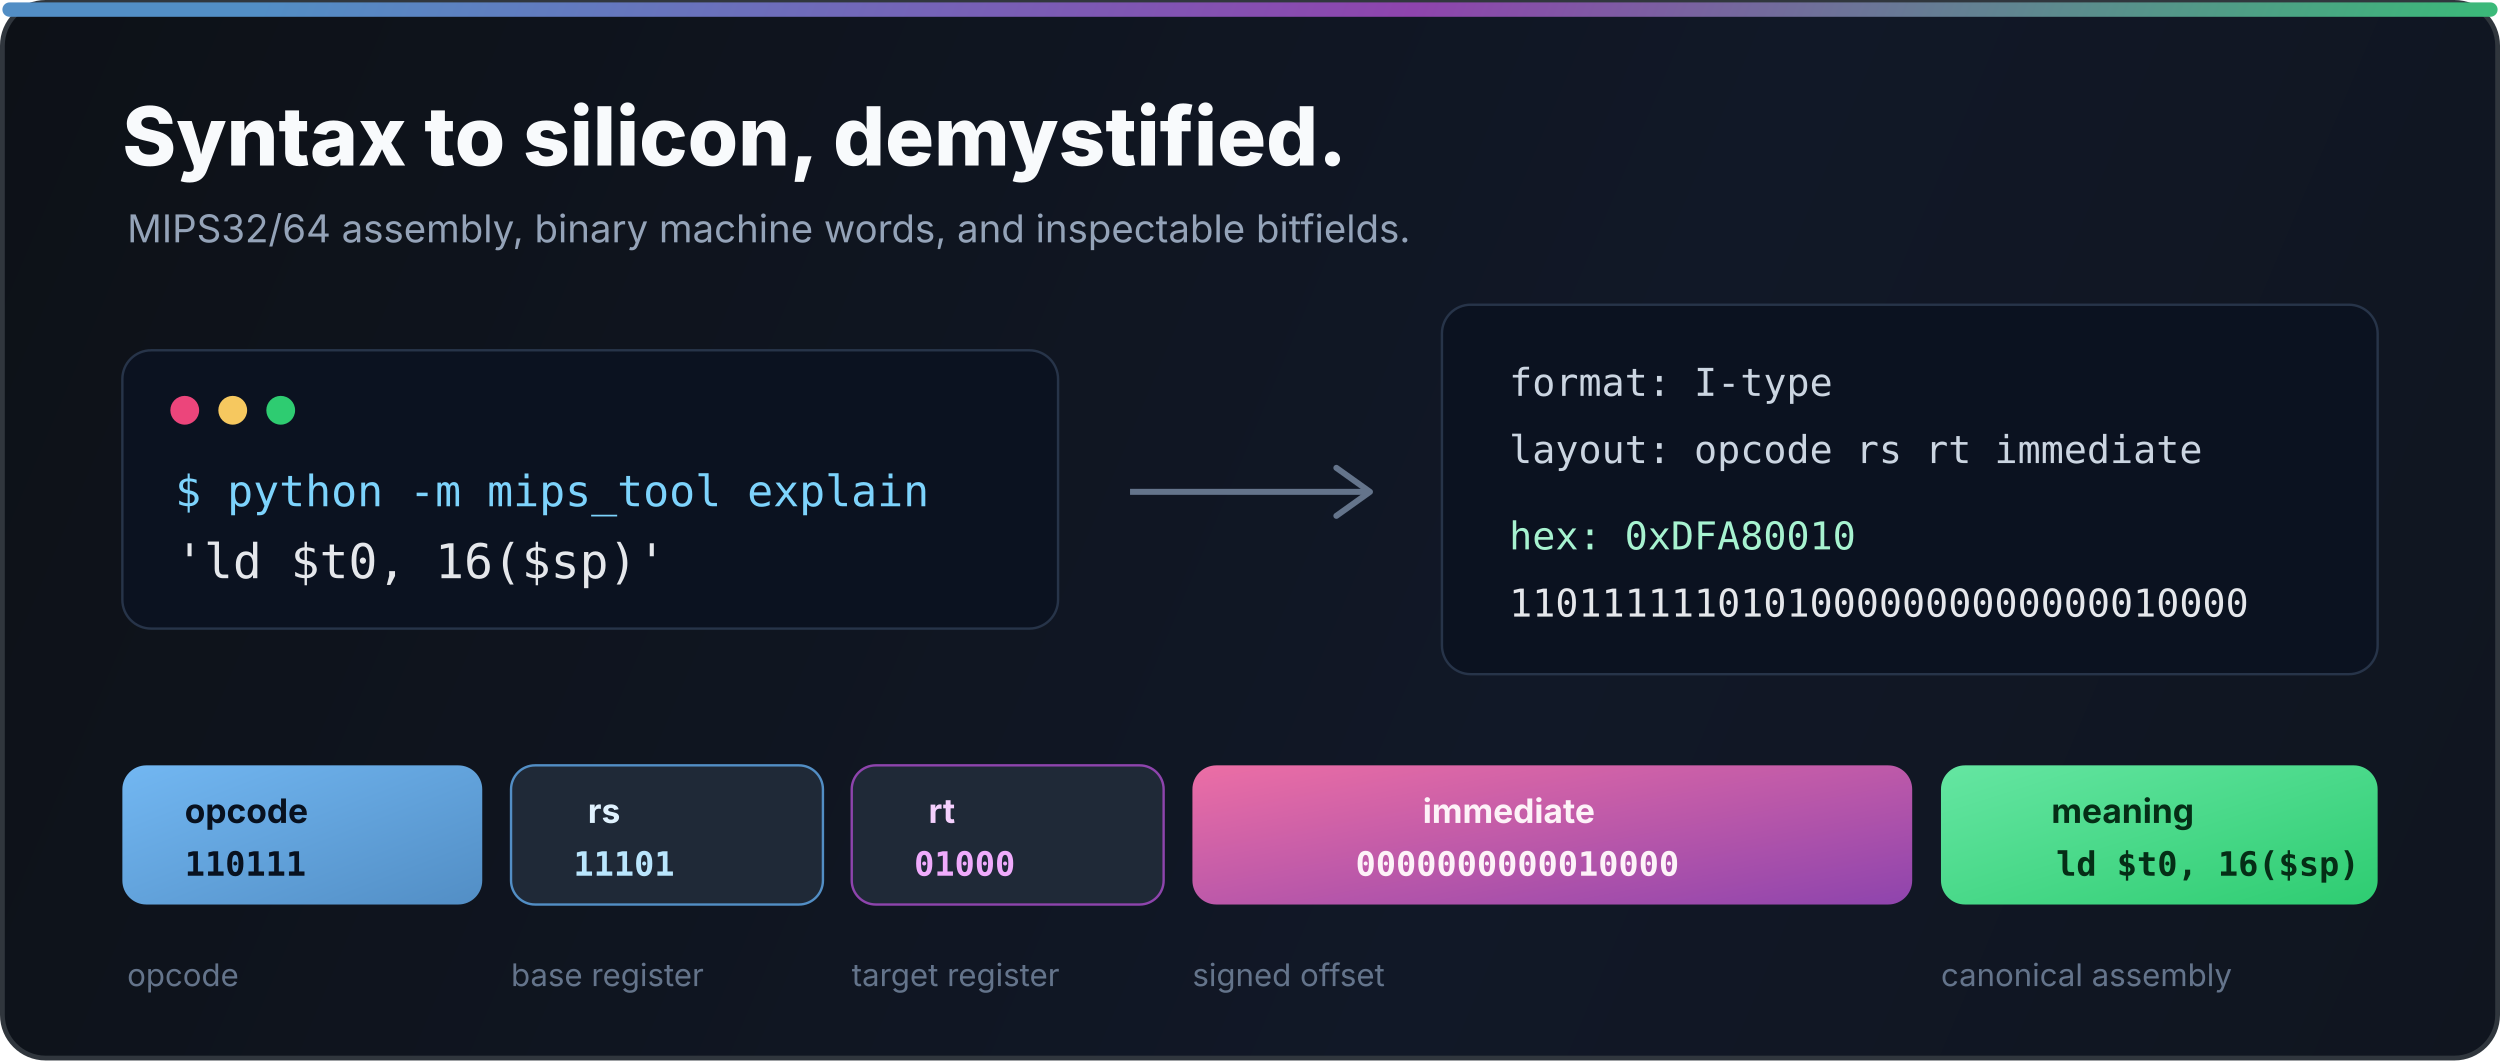
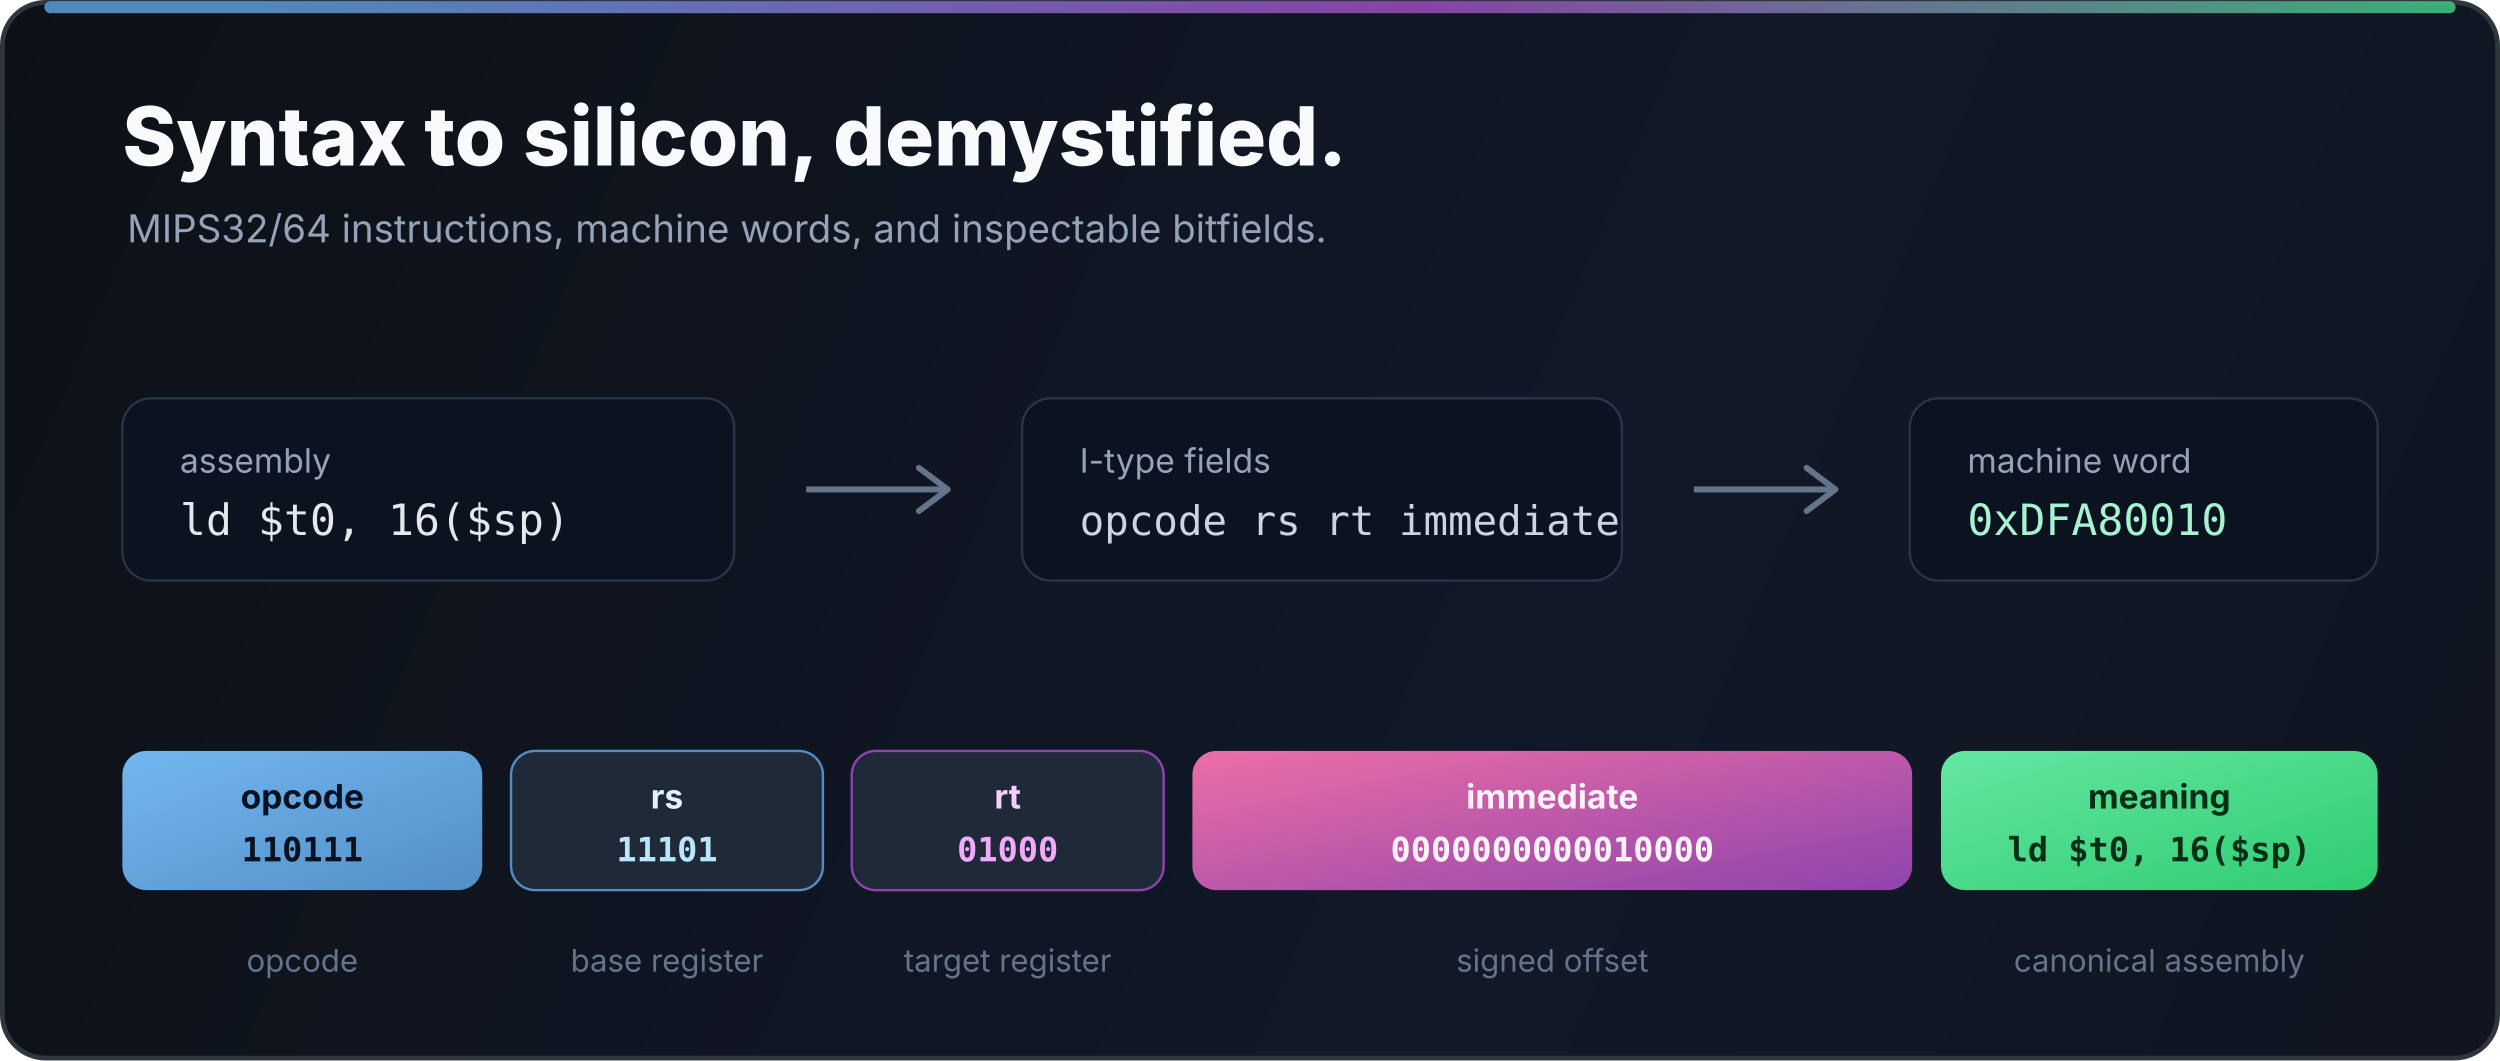
<svg xmlns="http://www.w3.org/2000/svg" width="1042" height="442" viewBox="79 59 1042 442" fill="none" role="img" aria-labelledby="title desc">
  <defs>
    <linearGradient id="panel" x1="80" y1="60" x2="1120" y2="500" gradientUnits="userSpaceOnUse">
      <stop stop-color="#0D1117" />
      <stop offset="0.62" stop-color="#111827" />
      <stop offset="1" stop-color="#10151F" />
    </linearGradient>
    <linearGradient id="accent" x1="170" y1="105" x2="1030" y2="455" gradientUnits="userSpaceOnUse">
      <stop stop-color="#528EC5" />
      <stop offset="0.48" stop-color="#8E44AD" />
      <stop offset="1" stop-color="#2ECC71" />
    </linearGradient>
    <linearGradient id="blue" x1="0" y1="0" x2="1" y2="1">
      <stop stop-color="#72B7F2" />
      <stop offset="1" stop-color="#528EC5" />
    </linearGradient>
    <linearGradient id="pink" x1="0" y1="0" x2="1" y2="1">
      <stop stop-color="#EC6EA5" />
      <stop offset="1" stop-color="#8E44AD" />
    </linearGradient>
    <linearGradient id="green" x1="0" y1="0" x2="1" y2="1">
      <stop stop-color="#65E6A2" />
      <stop offset="1" stop-color="#2ECC71" />
    </linearGradient>
  </defs>
  <rect x="80" y="60" width="1040" height="440" rx="18" fill="url(#panel)" stroke="#30363D" stroke-width="2" />
-   <rect x="80" y="60" width="1040" height="6" rx="3" fill="url(#accent)" />
+   <path d="M100 62 H1100" stroke="url(#accent)" stroke-width="5" stroke-linecap="round" opacity="0.95" />
  <g font-family="Inter, Segoe UI, Arial, sans-serif">
    <text x="130" y="128" fill="#F8FAFC" font-size="34" font-weight="800">Syntax to silicon, demystified.</text>
-     <text x="132" y="160" fill="#94A3B8" font-size="16">MIPS32/64 assembly, binary machine words, and inspectable bitfields.</text>
+     <text x="132" y="160" fill="#94A3B8" font-size="16">MIPS32/64 instructions, machine words, and inspectable bitfields.</text>
  </g>
  <g font-family="Consolas, Menlo, monospace">
-     <rect x="130" y="205" width="390" height="116" rx="12" fill="#0B1220" stroke="#273449" />
-     <circle cx="156" cy="230" r="6" fill="#EC457B" />
-     <circle cx="176" cy="230" r="6" fill="#F6C85F" />
-     <circle cx="196" cy="230" r="6" fill="#2ECC71" />
-     <text x="152" y="270" fill="#7DD3FC" font-size="18">$ python -m mips_tool explain</text>
-     <text x="152" y="300" fill="#E5E7EB" font-size="20">'ld $t0, 16($sp)'</text>
-     <path d="M550 264 H650" stroke="#64748B" stroke-width="2.5" />
-     <path d="M650 264 L636 254 M650 264 L636 274" stroke="#64748B" stroke-width="2.5" stroke-linecap="round" />
-     <rect x="680" y="186" width="390" height="154" rx="12" fill="#0B1220" stroke="#273449" />
-     <text x="708" y="224" fill="#CBD5E1" font-size="16">format: I-type</text>
-     <text x="708" y="252" fill="#CBD5E1" font-size="16">layout: opcode rs rt immediate</text>
-     <text x="708" y="288" fill="#A7F3D0" font-size="16">hex: 0xDFA80010</text>
-     <text x="708" y="316" fill="#E5E7EB" font-size="16">11011111101010000000000000010000</text>
+     <rect x="130" y="225" width="255" height="76" rx="12" fill="#0B1220" stroke="#273449" />
+     <text x="154" y="256" fill="#94A3B8" font-size="14" font-family="Inter, Segoe UI, Arial, sans-serif">assembly</text>
+     <text x="154" y="282" fill="#E5E7EB" font-size="18">ld $t0, 16($sp)</text>
+     <path d="M415 263 H474" stroke="#64748B" stroke-width="2.5" />
+     <path d="M474 263 L462 254 M474 263 L462 272" stroke="#64748B" stroke-width="2.5" stroke-linecap="round" />
+     <rect x="505" y="225" width="250" height="76" rx="12" fill="#0B1220" stroke="#273449" />
+     <text x="529" y="256" fill="#94A3B8" font-size="14" font-family="Inter, Segoe UI, Arial, sans-serif">I-type fields</text>
+     <text x="529" y="282" fill="#CBD5E1" font-size="17">opcode rs rt immediate</text>
+     <path d="M785 263 H844" stroke="#64748B" stroke-width="2.5" />
+     <path d="M844 263 L832 254 M844 263 L832 272" stroke="#64748B" stroke-width="2.5" stroke-linecap="round" />
+     <rect x="875" y="225" width="195" height="76" rx="12" fill="#0B1220" stroke="#273449" />
+     <text x="899" y="256" fill="#94A3B8" font-size="14" font-family="Inter, Segoe UI, Arial, sans-serif">machine word</text>
+     <text x="899" y="282" fill="#A7F3D0" font-size="18">0xDFA80010</text>
  </g>
-   <g font-family="Inter, Segoe UI, Arial, sans-serif" font-size="14" font-weight="700">
-     <rect x="130" y="378" width="150" height="58" rx="10" fill="url(#blue)" />
-     <text x="156" y="402" fill="#08111F">opcode</text>
-     <text x="156" y="424" fill="#08111F" font-family="Consolas, Menlo, monospace">110111</text>
-     <rect x="292" y="378" width="130" height="58" rx="10" fill="#1F2937" stroke="#528EC5" />
-     <text x="324" y="402" fill="#E0F2FE">rs</text>
-     <text x="318" y="424" fill="#BAE6FD" font-family="Consolas, Menlo, monospace">11101</text>
-     <rect x="434" y="378" width="130" height="58" rx="10" fill="#1F2937" stroke="#8E44AD" />
-     <text x="466" y="402" fill="#F5D0FE">rt</text>
-     <text x="460" y="424" fill="#F0ABFC" font-family="Consolas, Menlo, monospace">01000</text>
-     <rect x="576" y="378" width="300" height="58" rx="10" fill="url(#pink)" />
-     <text x="672" y="402" fill="#FDF2F8">immediate</text>
-     <text x="644" y="424" fill="#FDF2F8" font-family="Consolas, Menlo, monospace">0000000000010000</text>
-     <rect x="888" y="378" width="182" height="58" rx="10" fill="url(#green)" />
-     <text x="934" y="402" fill="#052E16">meaning</text>
-     <text x="936" y="424" fill="#052E16" font-family="Consolas, Menlo, monospace">ld $t0, 16($sp)</text>
+   <g font-family="Inter, Segoe UI, Arial, sans-serif" font-size="14" font-weight="700" text-anchor="middle">
+     <rect x="130" y="372" width="150" height="58" rx="10" fill="url(#blue)" />
+     <text x="205" y="396" fill="#08111F">opcode</text>
+     <text x="205" y="418" fill="#08111F" font-family="Consolas, Menlo, monospace">110111</text>
+     <rect x="292" y="372" width="130" height="58" rx="10" fill="#1F2937" stroke="#528EC5" />
+     <text x="357" y="396" fill="#E0F2FE">rs</text>
+     <text x="357" y="418" fill="#BAE6FD" font-family="Consolas, Menlo, monospace">11101</text>
+     <rect x="434" y="372" width="130" height="58" rx="10" fill="#1F2937" stroke="#8E44AD" />
+     <text x="499" y="396" fill="#F5D0FE">rt</text>
+     <text x="499" y="418" fill="#F0ABFC" font-family="Consolas, Menlo, monospace">01000</text>
+     <rect x="576" y="372" width="300" height="58" rx="10" fill="url(#pink)" />
+     <text x="726" y="396" fill="#FDF2F8">immediate</text>
+     <text x="726" y="418" fill="#FDF2F8" font-family="Consolas, Menlo, monospace">0000000000010000</text>
+     <rect x="888" y="372" width="182" height="58" rx="10" fill="url(#green)" />
+     <text x="979" y="396" fill="#052E16">meaning</text>
+     <text x="979" y="418" fill="#052E16" font-family="Consolas, Menlo, monospace">ld $t0, 16($sp)</text>
  </g>
-   <g font-family="Inter, Segoe UI, Arial, sans-serif" font-size="13">
-     <text x="132" y="470" fill="#64748B">opcode</text>
-     <text x="292" y="470" fill="#64748B">base register</text>
-     <text x="434" y="470" fill="#64748B">target register</text>
-     <text x="576" y="470" fill="#64748B">signed offset</text>
-     <text x="888" y="470" fill="#64748B">canonical assembly</text>
+   <g font-family="Inter, Segoe UI, Arial, sans-serif" font-size="13" text-anchor="middle">
+     <text x="205" y="464" fill="#64748B">opcode</text>
+     <text x="357" y="464" fill="#64748B">base register</text>
+     <text x="499" y="464" fill="#64748B">target register</text>
+     <text x="726" y="464" fill="#64748B">signed offset</text>
+     <text x="979" y="464" fill="#64748B">canonical assembly</text>
  </g>
</svg>
